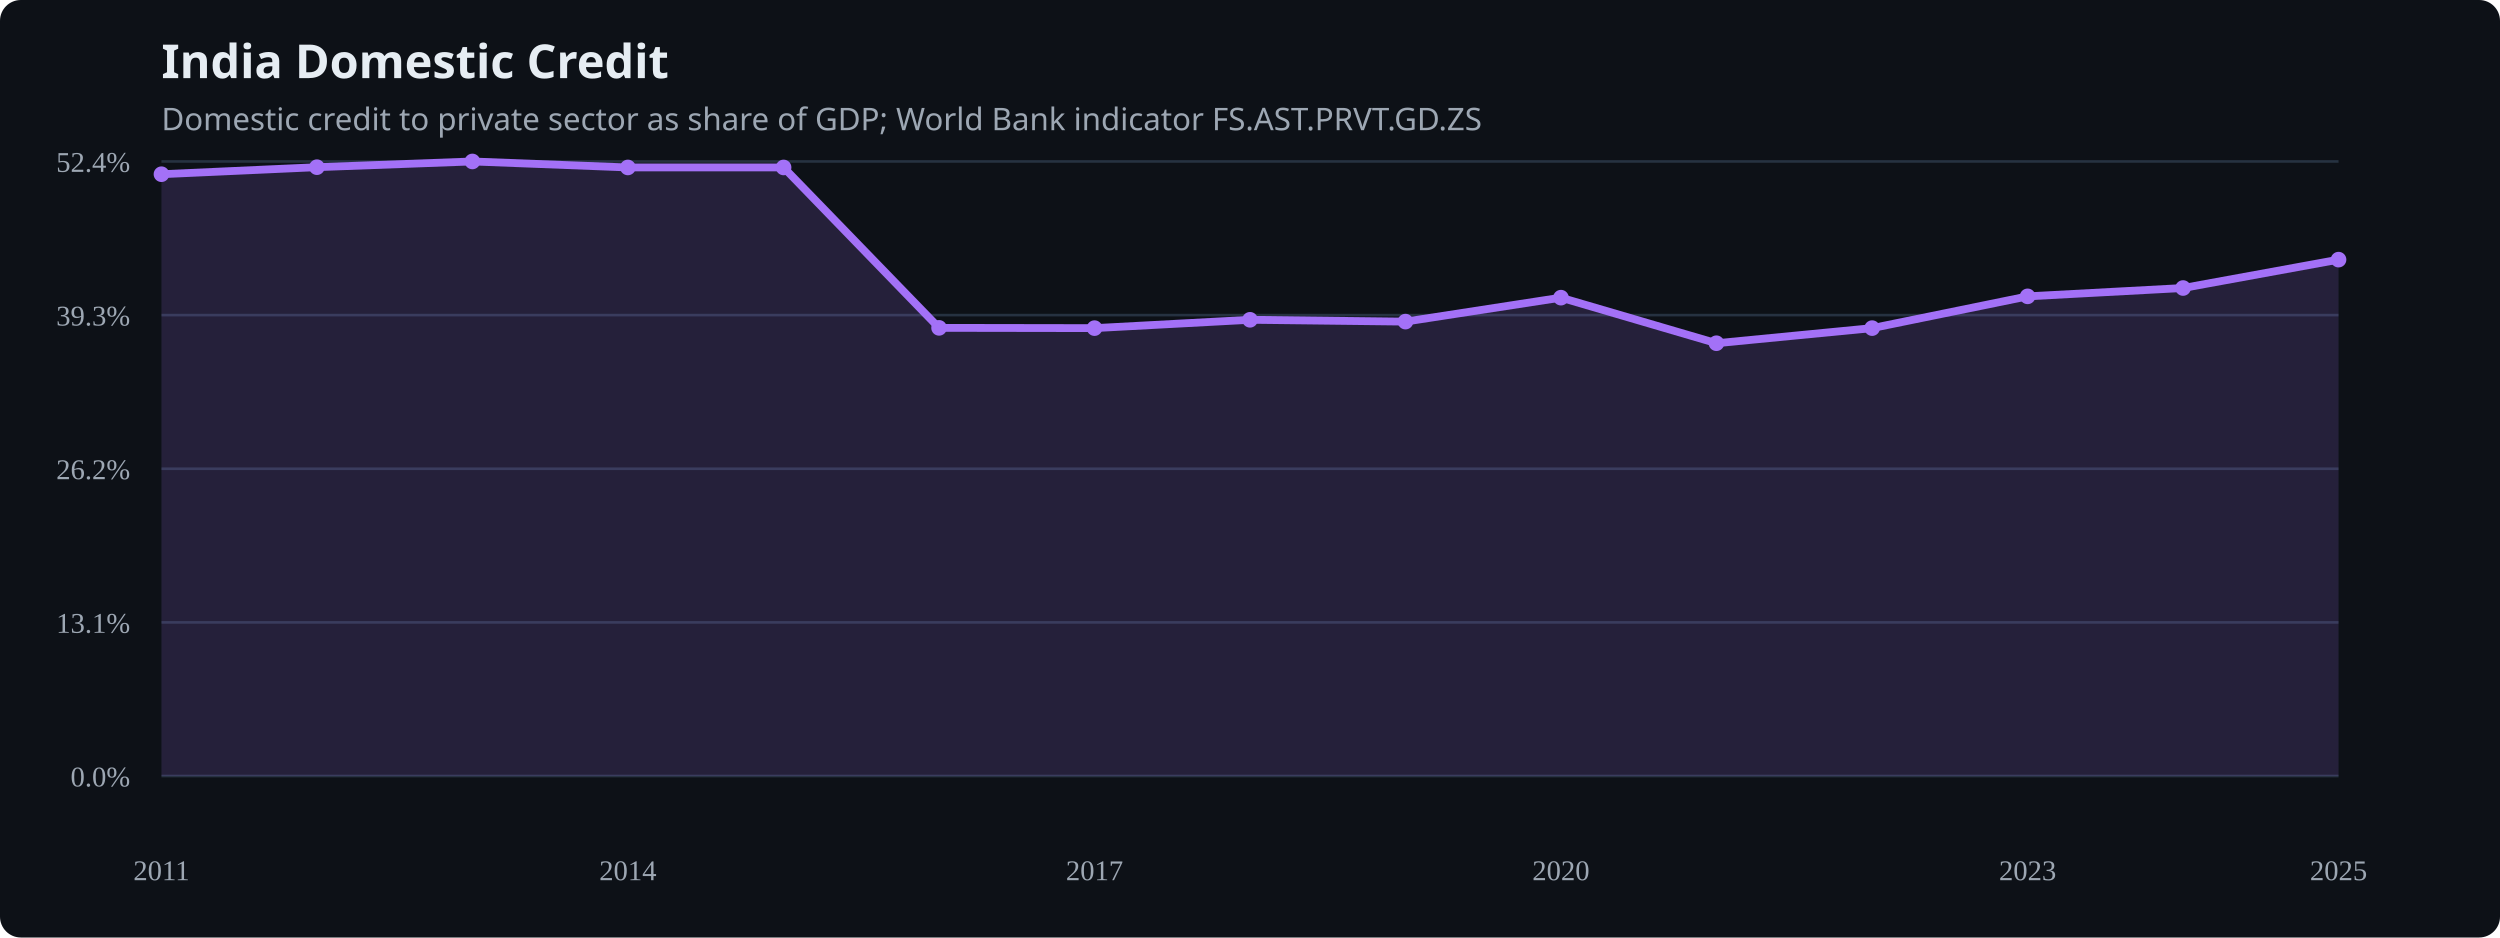
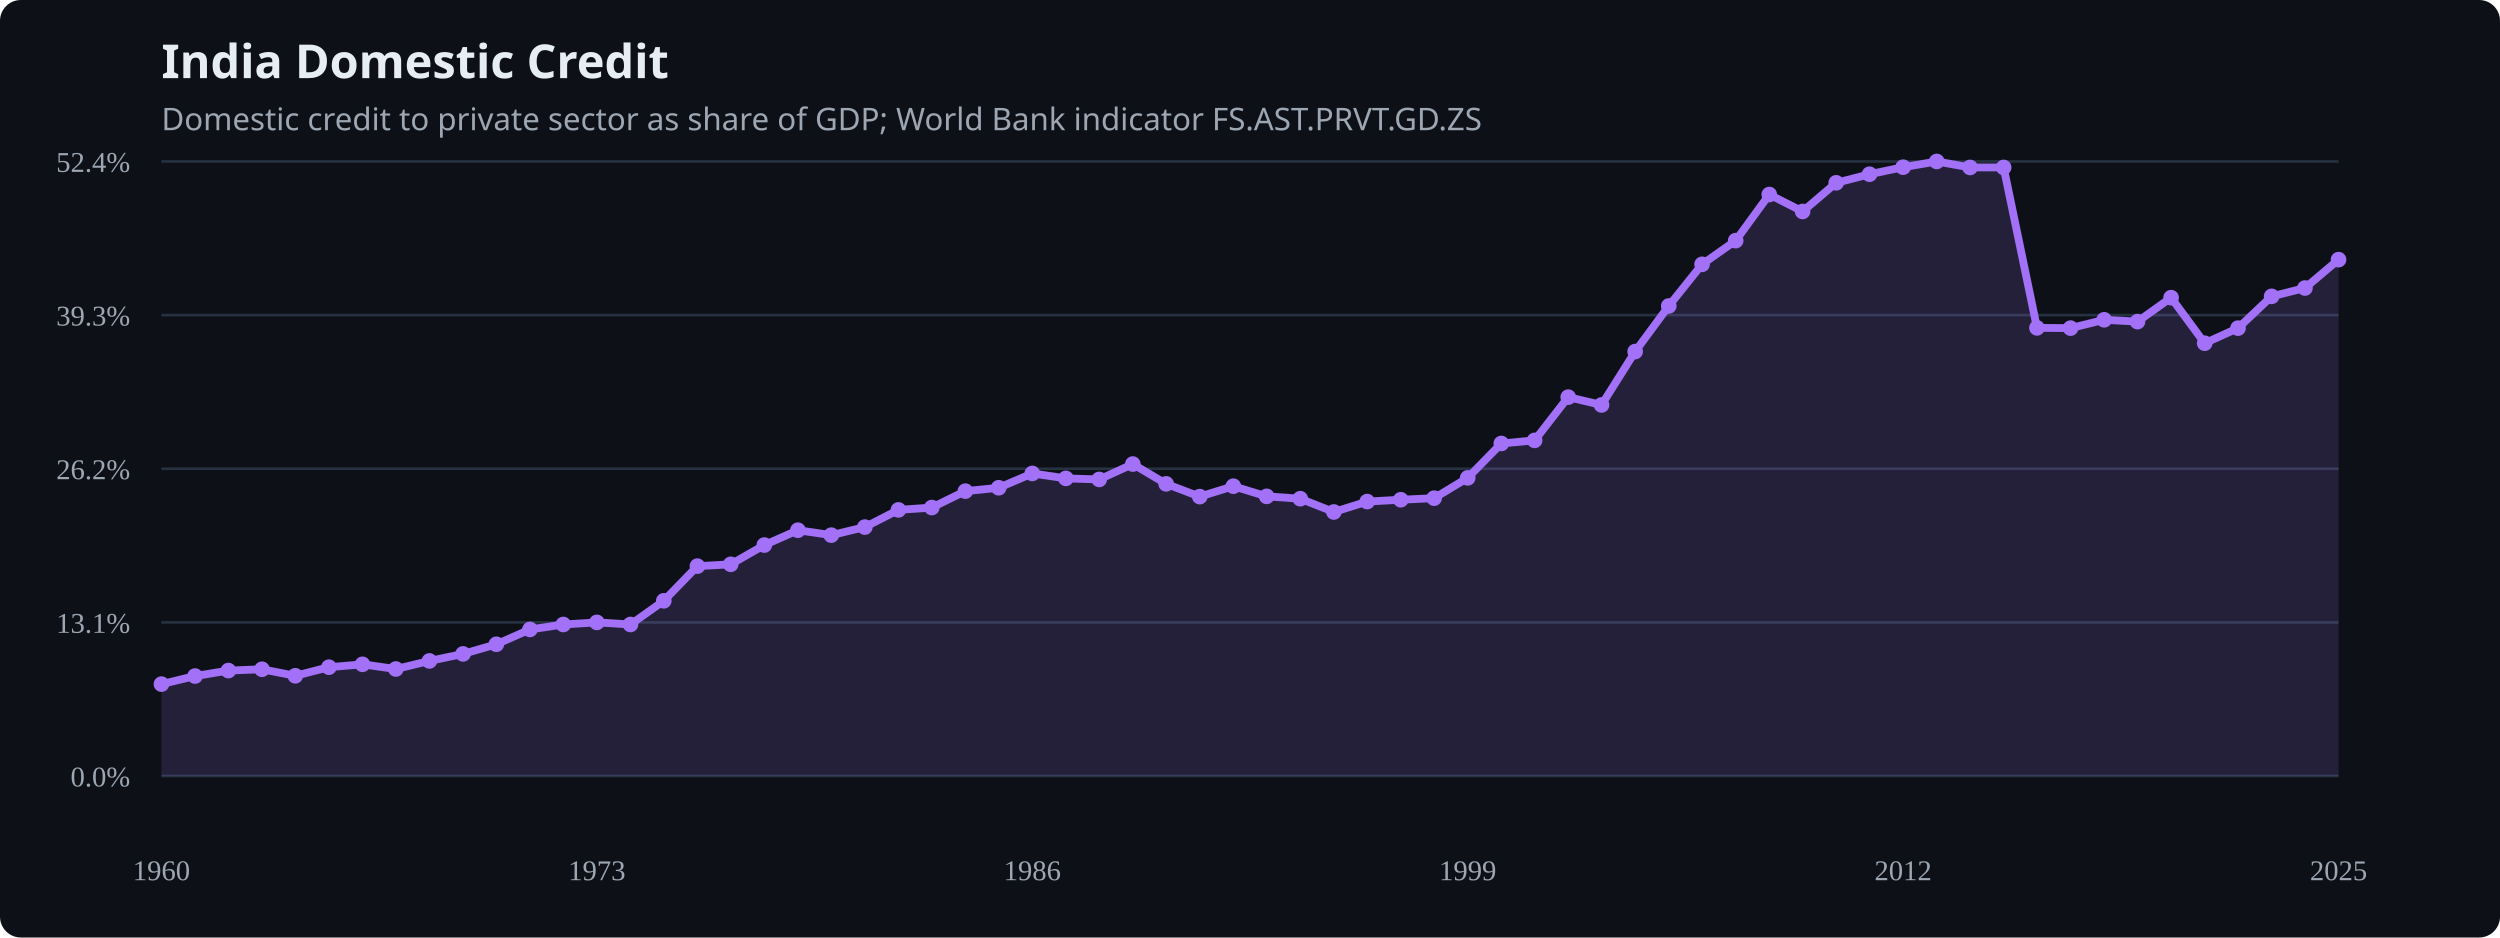
<svg xmlns="http://www.w3.org/2000/svg" width="960" height="360" viewBox="0 0 960 360" role="img" aria-label="India Domestic Credit">
  <rect width="100%" height="100%" fill="#0d1117" rx="8" />
  <text x="62" y="30" fill="#e6edf3" font-size="18" font-family="system-ui, sans-serif" font-weight="700">India Domestic Credit</text>
  <text x="62" y="50" fill="#9da7b3" font-size="12" font-family="system-ui, sans-serif">Domestic credit to private sector as share of GDP; World Bank indicator FS.AST.PRVT.GD.ZS</text>
  <line x1="62" y1="62.0" x2="898" y2="62.0" stroke="#263241" stroke-width="1" />
  <text x="50" y="66.0" text-anchor="end" fill="#9da7b3" font-size="11">52.4%</text>
  <line x1="62" y1="121.0" x2="898" y2="121.0" stroke="#263241" stroke-width="1" />
  <text x="50" y="125.0" text-anchor="end" fill="#9da7b3" font-size="11">39.3%</text>
  <line x1="62" y1="180.0" x2="898" y2="180.0" stroke="#263241" stroke-width="1" />
  <text x="50" y="184.0" text-anchor="end" fill="#9da7b3" font-size="11">26.2%</text>
  <line x1="62" y1="239.0" x2="898" y2="239.0" stroke="#263241" stroke-width="1" />
  <text x="50" y="243.0" text-anchor="end" fill="#9da7b3" font-size="11">13.1%</text>
  <line x1="62" y1="298.0" x2="898" y2="298.0" stroke="#263241" stroke-width="1" />
  <text x="50" y="302.0" text-anchor="end" fill="#9da7b3" font-size="11">0.0%</text>
-   <polygon points="62,298 62.0,66.9 121.7,64.2 181.4,62.0 241.1,64.3 300.9,64.3 360.6,125.9 420.3,126.0 480.0,122.8 539.7,123.5 599.4,114.3 659.1,131.8 718.9,126.0 778.6,113.8 838.3,110.6 898.0,99.7 898,298" fill="#a371f7" opacity="0.16" />
-   <polyline points="62.0,66.9 121.7,64.2 181.4,62.0 241.1,64.3 300.9,64.3 360.6,125.9 420.3,126.0 480.0,122.8 539.7,123.5 599.4,114.3 659.1,131.8 718.9,126.0 778.6,113.8 838.3,110.6 898.0,99.7" fill="none" stroke="#a371f7" stroke-width="3" stroke-linejoin="round" stroke-linecap="round" />
-   <circle cx="62.0" cy="66.9" r="3" fill="#a371f7" />
-   <circle cx="121.7" cy="64.2" r="3" fill="#a371f7" />
-   <circle cx="181.4" cy="62.0" r="3" fill="#a371f7" />
-   <circle cx="241.1" cy="64.3" r="3" fill="#a371f7" />
-   <circle cx="300.9" cy="64.3" r="3" fill="#a371f7" />
-   <circle cx="360.6" cy="125.9" r="3" fill="#a371f7" />
-   <circle cx="420.3" cy="126.0" r="3" fill="#a371f7" />
-   <circle cx="480.0" cy="122.8" r="3" fill="#a371f7" />
-   <circle cx="539.7" cy="123.5" r="3" fill="#a371f7" />
-   <circle cx="599.4" cy="114.3" r="3" fill="#a371f7" />
-   <circle cx="659.1" cy="131.8" r="3" fill="#a371f7" />
-   <circle cx="718.9" cy="126.0" r="3" fill="#a371f7" />
-   <circle cx="778.6" cy="113.8" r="3" fill="#a371f7" />
-   <circle cx="838.3" cy="110.6" r="3" fill="#a371f7" />
+   <polygon points="62,298 62.0,262.7 74.9,259.6 87.7,257.5 100.6,257.0 113.4,259.5 126.3,256.2 139.2,255.1 152.0,256.9 164.9,253.8 177.8,251.1 190.6,247.4 203.5,241.7 216.3,239.8 229.2,239.0 242.1,239.8 254.9,230.7 267.8,217.4 280.6,216.7 293.5,209.3 306.4,203.6 319.2,205.5 332.1,202.4 345.0,195.8 357.8,194.9 370.7,188.6 383.5,187.3 396.4,181.8 409.3,183.7 422.1,184.1 435.0,178.2 447.8,185.8 460.7,190.7 473.6,186.7 486.4,190.6 499.3,191.5 512.2,196.6 525.0,192.6 537.9,191.9 550.7,191.3 563.6,183.5 576.5,170.3 589.3,169.1 602.2,152.5 615.0,155.5 627.9,135.0 640.8,117.5 653.6,101.5 666.5,92.4 679.4,74.7 692.2,81.2 705.1,70.2 717.9,66.9 730.8,64.2 743.7,62.0 756.5,64.3 769.4,64.3 782.2,125.9 795.1,126.0 808.0,122.8 820.8,123.5 833.7,114.3 846.6,131.8 859.4,126.0 872.3,113.8 885.1,110.6 898.0,99.7 898,298" fill="#a371f7" opacity="0.16" />
+   <polyline points="62.0,262.7 74.9,259.6 87.7,257.5 100.6,257.0 113.4,259.5 126.3,256.2 139.2,255.1 152.0,256.9 164.9,253.8 177.8,251.1 190.6,247.4 203.5,241.7 216.3,239.8 229.2,239.0 242.1,239.8 254.9,230.7 267.8,217.4 280.6,216.7 293.5,209.3 306.4,203.6 319.2,205.5 332.1,202.4 345.0,195.8 357.8,194.9 370.7,188.6 383.5,187.3 396.4,181.8 409.3,183.7 422.1,184.1 435.0,178.2 447.8,185.8 460.7,190.7 473.6,186.7 486.4,190.6 499.3,191.5 512.2,196.6 525.0,192.6 537.9,191.9 550.7,191.3 563.6,183.5 576.5,170.3 589.3,169.1 602.2,152.5 615.0,155.5 627.9,135.0 640.8,117.5 653.6,101.5 666.5,92.4 679.4,74.7 692.2,81.2 705.1,70.2 717.9,66.9 730.8,64.2 743.7,62.0 756.5,64.3 769.4,64.3 782.2,125.9 795.1,126.0 808.0,122.8 820.8,123.5 833.7,114.3 846.6,131.8 859.4,126.0 872.3,113.8 885.1,110.6 898.0,99.7" fill="none" stroke="#a371f7" stroke-width="3" stroke-linejoin="round" stroke-linecap="round" />
+   <circle cx="62.0" cy="262.7" r="3" fill="#a371f7" />
+   <circle cx="74.9" cy="259.6" r="3" fill="#a371f7" />
+   <circle cx="87.7" cy="257.5" r="3" fill="#a371f7" />
+   <circle cx="100.6" cy="257.0" r="3" fill="#a371f7" />
+   <circle cx="113.4" cy="259.5" r="3" fill="#a371f7" />
+   <circle cx="126.3" cy="256.2" r="3" fill="#a371f7" />
+   <circle cx="139.2" cy="255.1" r="3" fill="#a371f7" />
+   <circle cx="152.0" cy="256.9" r="3" fill="#a371f7" />
+   <circle cx="164.9" cy="253.8" r="3" fill="#a371f7" />
+   <circle cx="177.8" cy="251.1" r="3" fill="#a371f7" />
+   <circle cx="190.6" cy="247.4" r="3" fill="#a371f7" />
+   <circle cx="203.5" cy="241.7" r="3" fill="#a371f7" />
+   <circle cx="216.3" cy="239.8" r="3" fill="#a371f7" />
+   <circle cx="229.2" cy="239.0" r="3" fill="#a371f7" />
+   <circle cx="242.1" cy="239.8" r="3" fill="#a371f7" />
+   <circle cx="254.9" cy="230.7" r="3" fill="#a371f7" />
+   <circle cx="267.8" cy="217.4" r="3" fill="#a371f7" />
+   <circle cx="280.6" cy="216.7" r="3" fill="#a371f7" />
+   <circle cx="293.5" cy="209.3" r="3" fill="#a371f7" />
+   <circle cx="306.4" cy="203.6" r="3" fill="#a371f7" />
+   <circle cx="319.2" cy="205.5" r="3" fill="#a371f7" />
+   <circle cx="332.1" cy="202.4" r="3" fill="#a371f7" />
+   <circle cx="345.0" cy="195.8" r="3" fill="#a371f7" />
+   <circle cx="357.8" cy="194.9" r="3" fill="#a371f7" />
+   <circle cx="370.7" cy="188.6" r="3" fill="#a371f7" />
+   <circle cx="383.5" cy="187.3" r="3" fill="#a371f7" />
+   <circle cx="396.4" cy="181.8" r="3" fill="#a371f7" />
+   <circle cx="409.3" cy="183.7" r="3" fill="#a371f7" />
+   <circle cx="422.1" cy="184.1" r="3" fill="#a371f7" />
+   <circle cx="435.0" cy="178.2" r="3" fill="#a371f7" />
+   <circle cx="447.8" cy="185.8" r="3" fill="#a371f7" />
+   <circle cx="460.7" cy="190.7" r="3" fill="#a371f7" />
+   <circle cx="473.6" cy="186.7" r="3" fill="#a371f7" />
+   <circle cx="486.4" cy="190.6" r="3" fill="#a371f7" />
+   <circle cx="499.3" cy="191.5" r="3" fill="#a371f7" />
+   <circle cx="512.2" cy="196.6" r="3" fill="#a371f7" />
+   <circle cx="525.0" cy="192.6" r="3" fill="#a371f7" />
+   <circle cx="537.9" cy="191.9" r="3" fill="#a371f7" />
+   <circle cx="550.7" cy="191.3" r="3" fill="#a371f7" />
+   <circle cx="563.6" cy="183.5" r="3" fill="#a371f7" />
+   <circle cx="576.5" cy="170.3" r="3" fill="#a371f7" />
+   <circle cx="589.3" cy="169.1" r="3" fill="#a371f7" />
+   <circle cx="602.2" cy="152.5" r="3" fill="#a371f7" />
+   <circle cx="615.0" cy="155.5" r="3" fill="#a371f7" />
+   <circle cx="627.9" cy="135.0" r="3" fill="#a371f7" />
+   <circle cx="640.8" cy="117.5" r="3" fill="#a371f7" />
+   <circle cx="653.6" cy="101.5" r="3" fill="#a371f7" />
+   <circle cx="666.5" cy="92.4" r="3" fill="#a371f7" />
+   <circle cx="679.4" cy="74.7" r="3" fill="#a371f7" />
+   <circle cx="692.2" cy="81.2" r="3" fill="#a371f7" />
+   <circle cx="705.1" cy="70.2" r="3" fill="#a371f7" />
+   <circle cx="717.9" cy="66.9" r="3" fill="#a371f7" />
+   <circle cx="730.8" cy="64.2" r="3" fill="#a371f7" />
+   <circle cx="743.7" cy="62.0" r="3" fill="#a371f7" />
+   <circle cx="756.5" cy="64.3" r="3" fill="#a371f7" />
+   <circle cx="769.4" cy="64.3" r="3" fill="#a371f7" />
+   <circle cx="782.2" cy="125.9" r="3" fill="#a371f7" />
+   <circle cx="795.1" cy="126.0" r="3" fill="#a371f7" />
+   <circle cx="808.0" cy="122.8" r="3" fill="#a371f7" />
+   <circle cx="820.8" cy="123.5" r="3" fill="#a371f7" />
+   <circle cx="833.7" cy="114.3" r="3" fill="#a371f7" />
+   <circle cx="846.6" cy="131.8" r="3" fill="#a371f7" />
+   <circle cx="859.4" cy="126.0" r="3" fill="#a371f7" />
+   <circle cx="872.3" cy="113.8" r="3" fill="#a371f7" />
+   <circle cx="885.1" cy="110.6" r="3" fill="#a371f7" />
  <circle cx="898.0" cy="99.7" r="3" fill="#a371f7" />
-   <text x="62.0" y="338" text-anchor="middle" fill="#9da7b3" font-size="11">2011</text>
-   <text x="241.1" y="338" text-anchor="middle" fill="#9da7b3" font-size="11">2014</text>
-   <text x="420.3" y="338" text-anchor="middle" fill="#9da7b3" font-size="11">2017</text>
-   <text x="599.4" y="338" text-anchor="middle" fill="#9da7b3" font-size="11">2020</text>
-   <text x="778.6" y="338" text-anchor="middle" fill="#9da7b3" font-size="11">2023</text>
+   <text x="62.0" y="338" text-anchor="middle" fill="#9da7b3" font-size="11">1960</text>
+   <text x="229.2" y="338" text-anchor="middle" fill="#9da7b3" font-size="11">1973</text>
+   <text x="396.4" y="338" text-anchor="middle" fill="#9da7b3" font-size="11">1986</text>
+   <text x="563.6" y="338" text-anchor="middle" fill="#9da7b3" font-size="11">1999</text>
+   <text x="730.8" y="338" text-anchor="middle" fill="#9da7b3" font-size="11">2012</text>
  <text x="898.0" y="338" text-anchor="middle" fill="#9da7b3" font-size="11">2025</text>
</svg>
